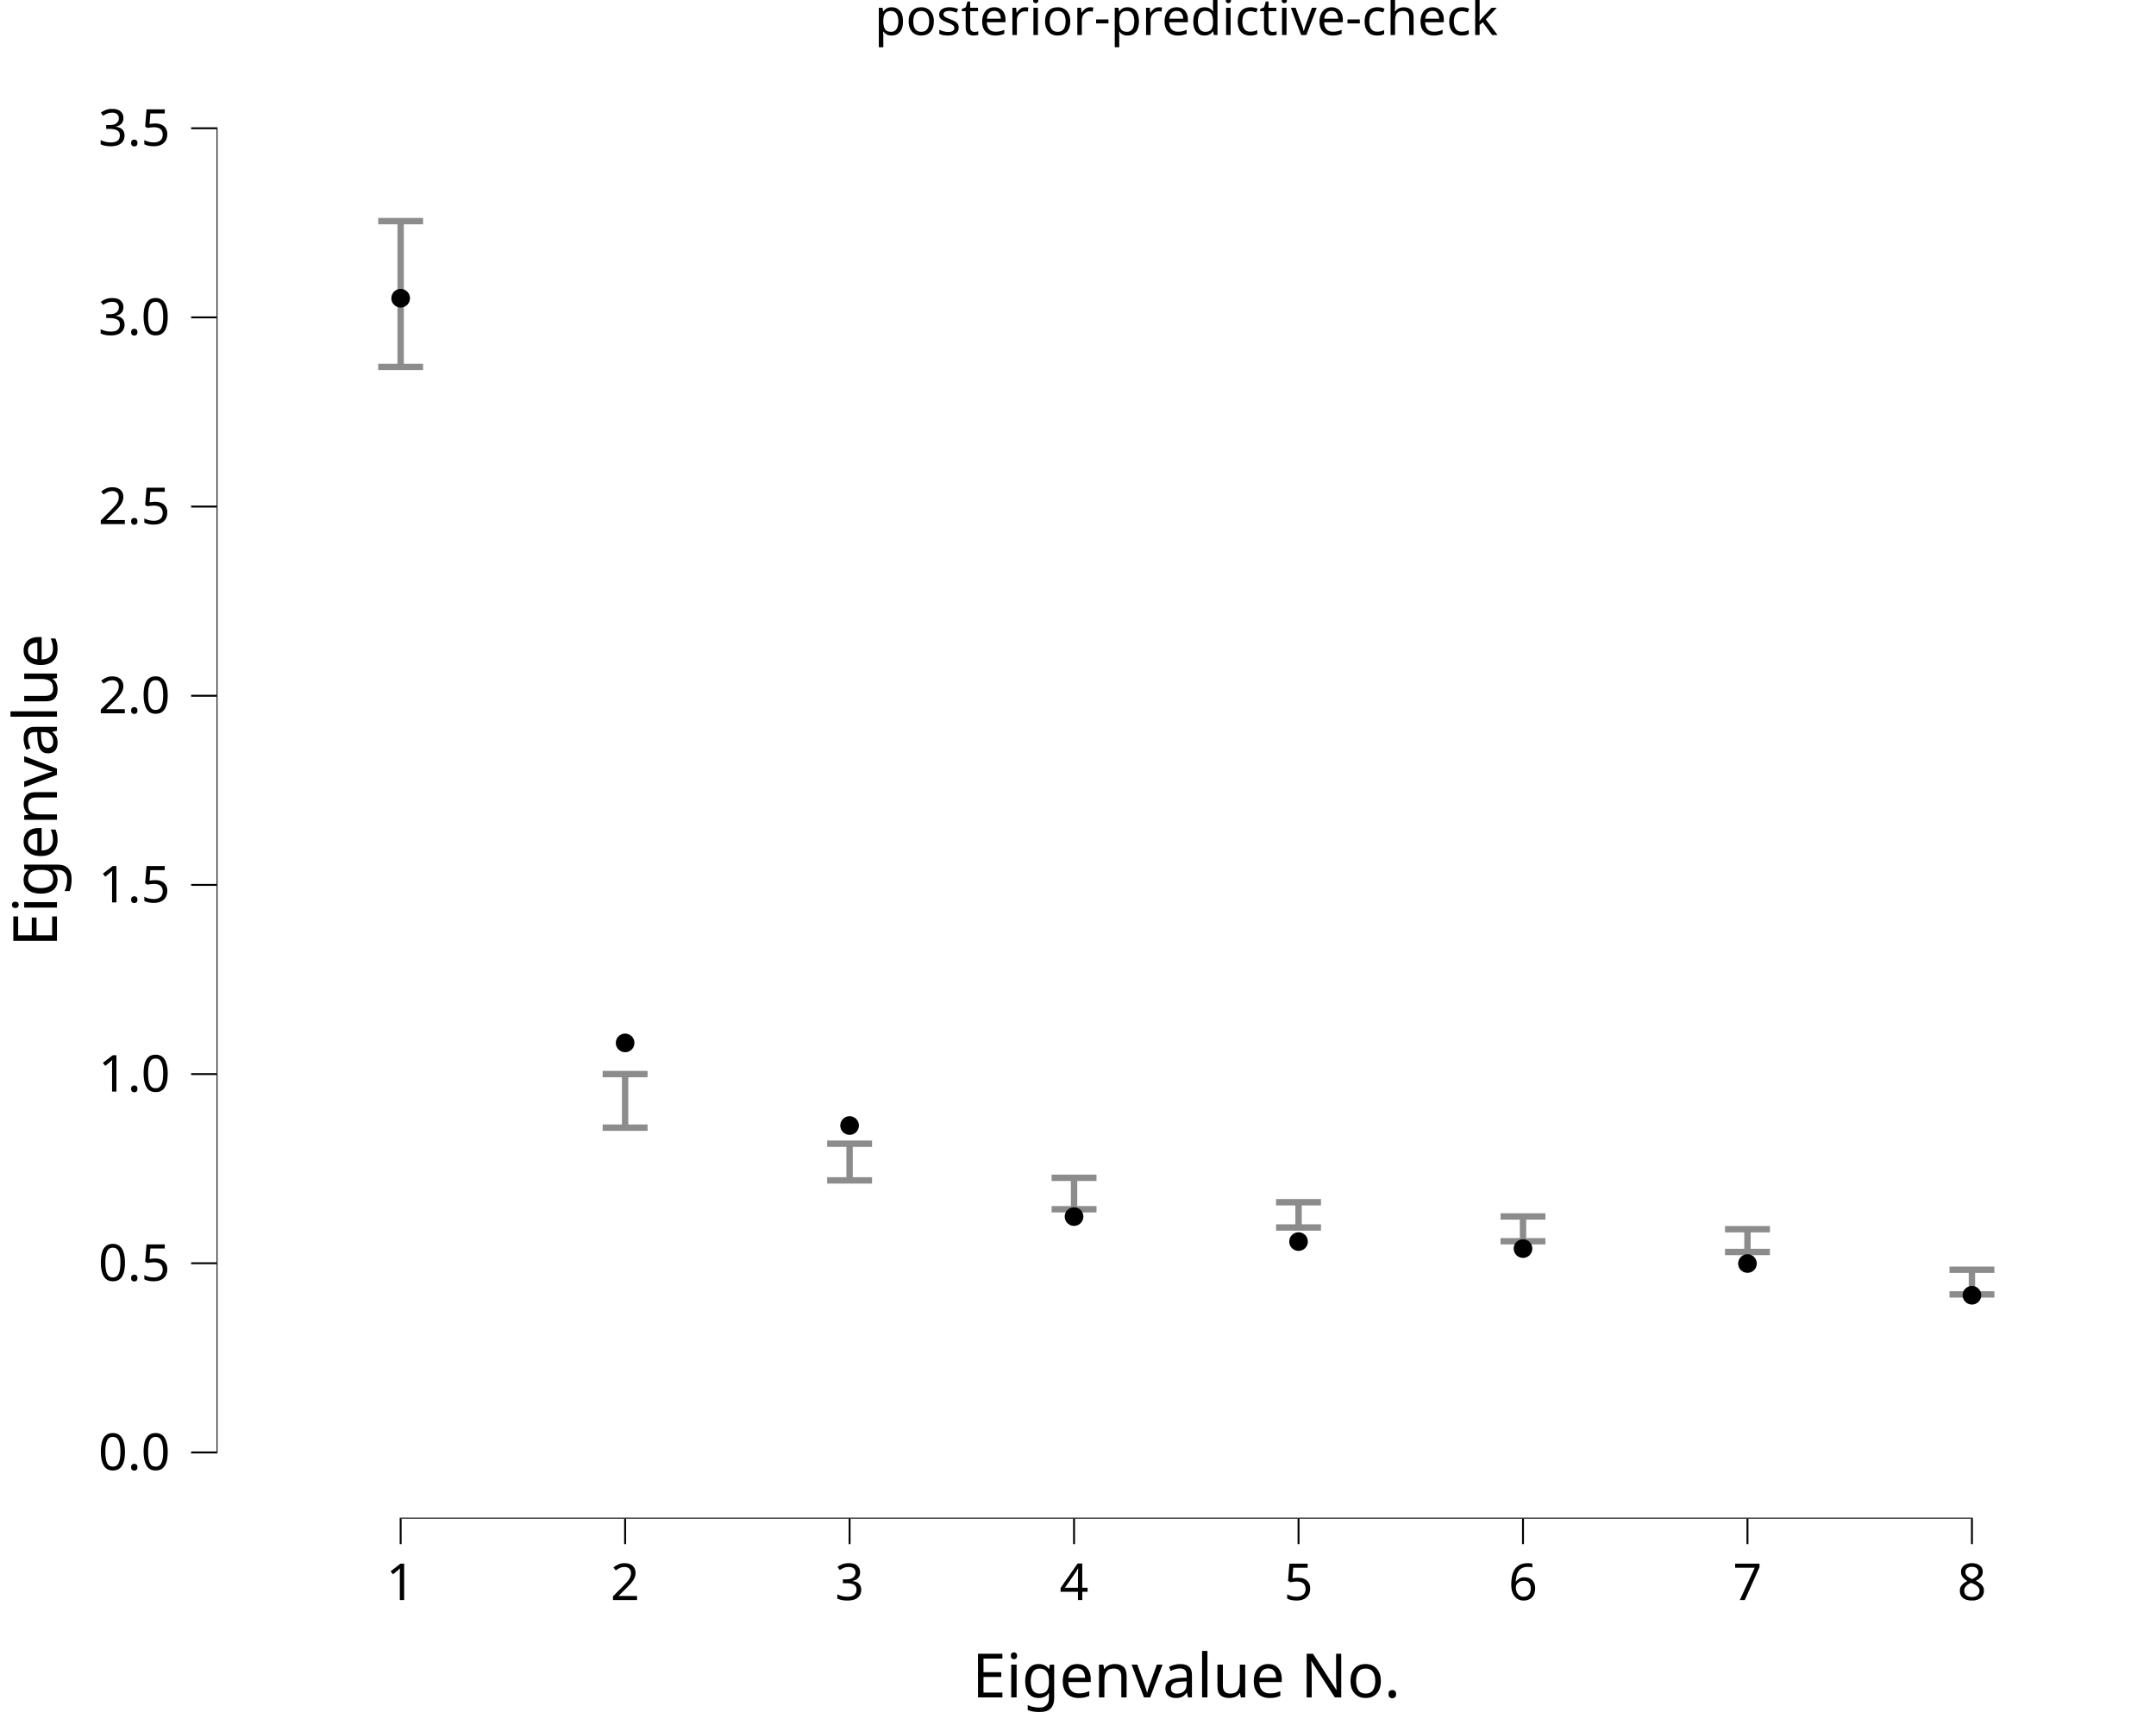
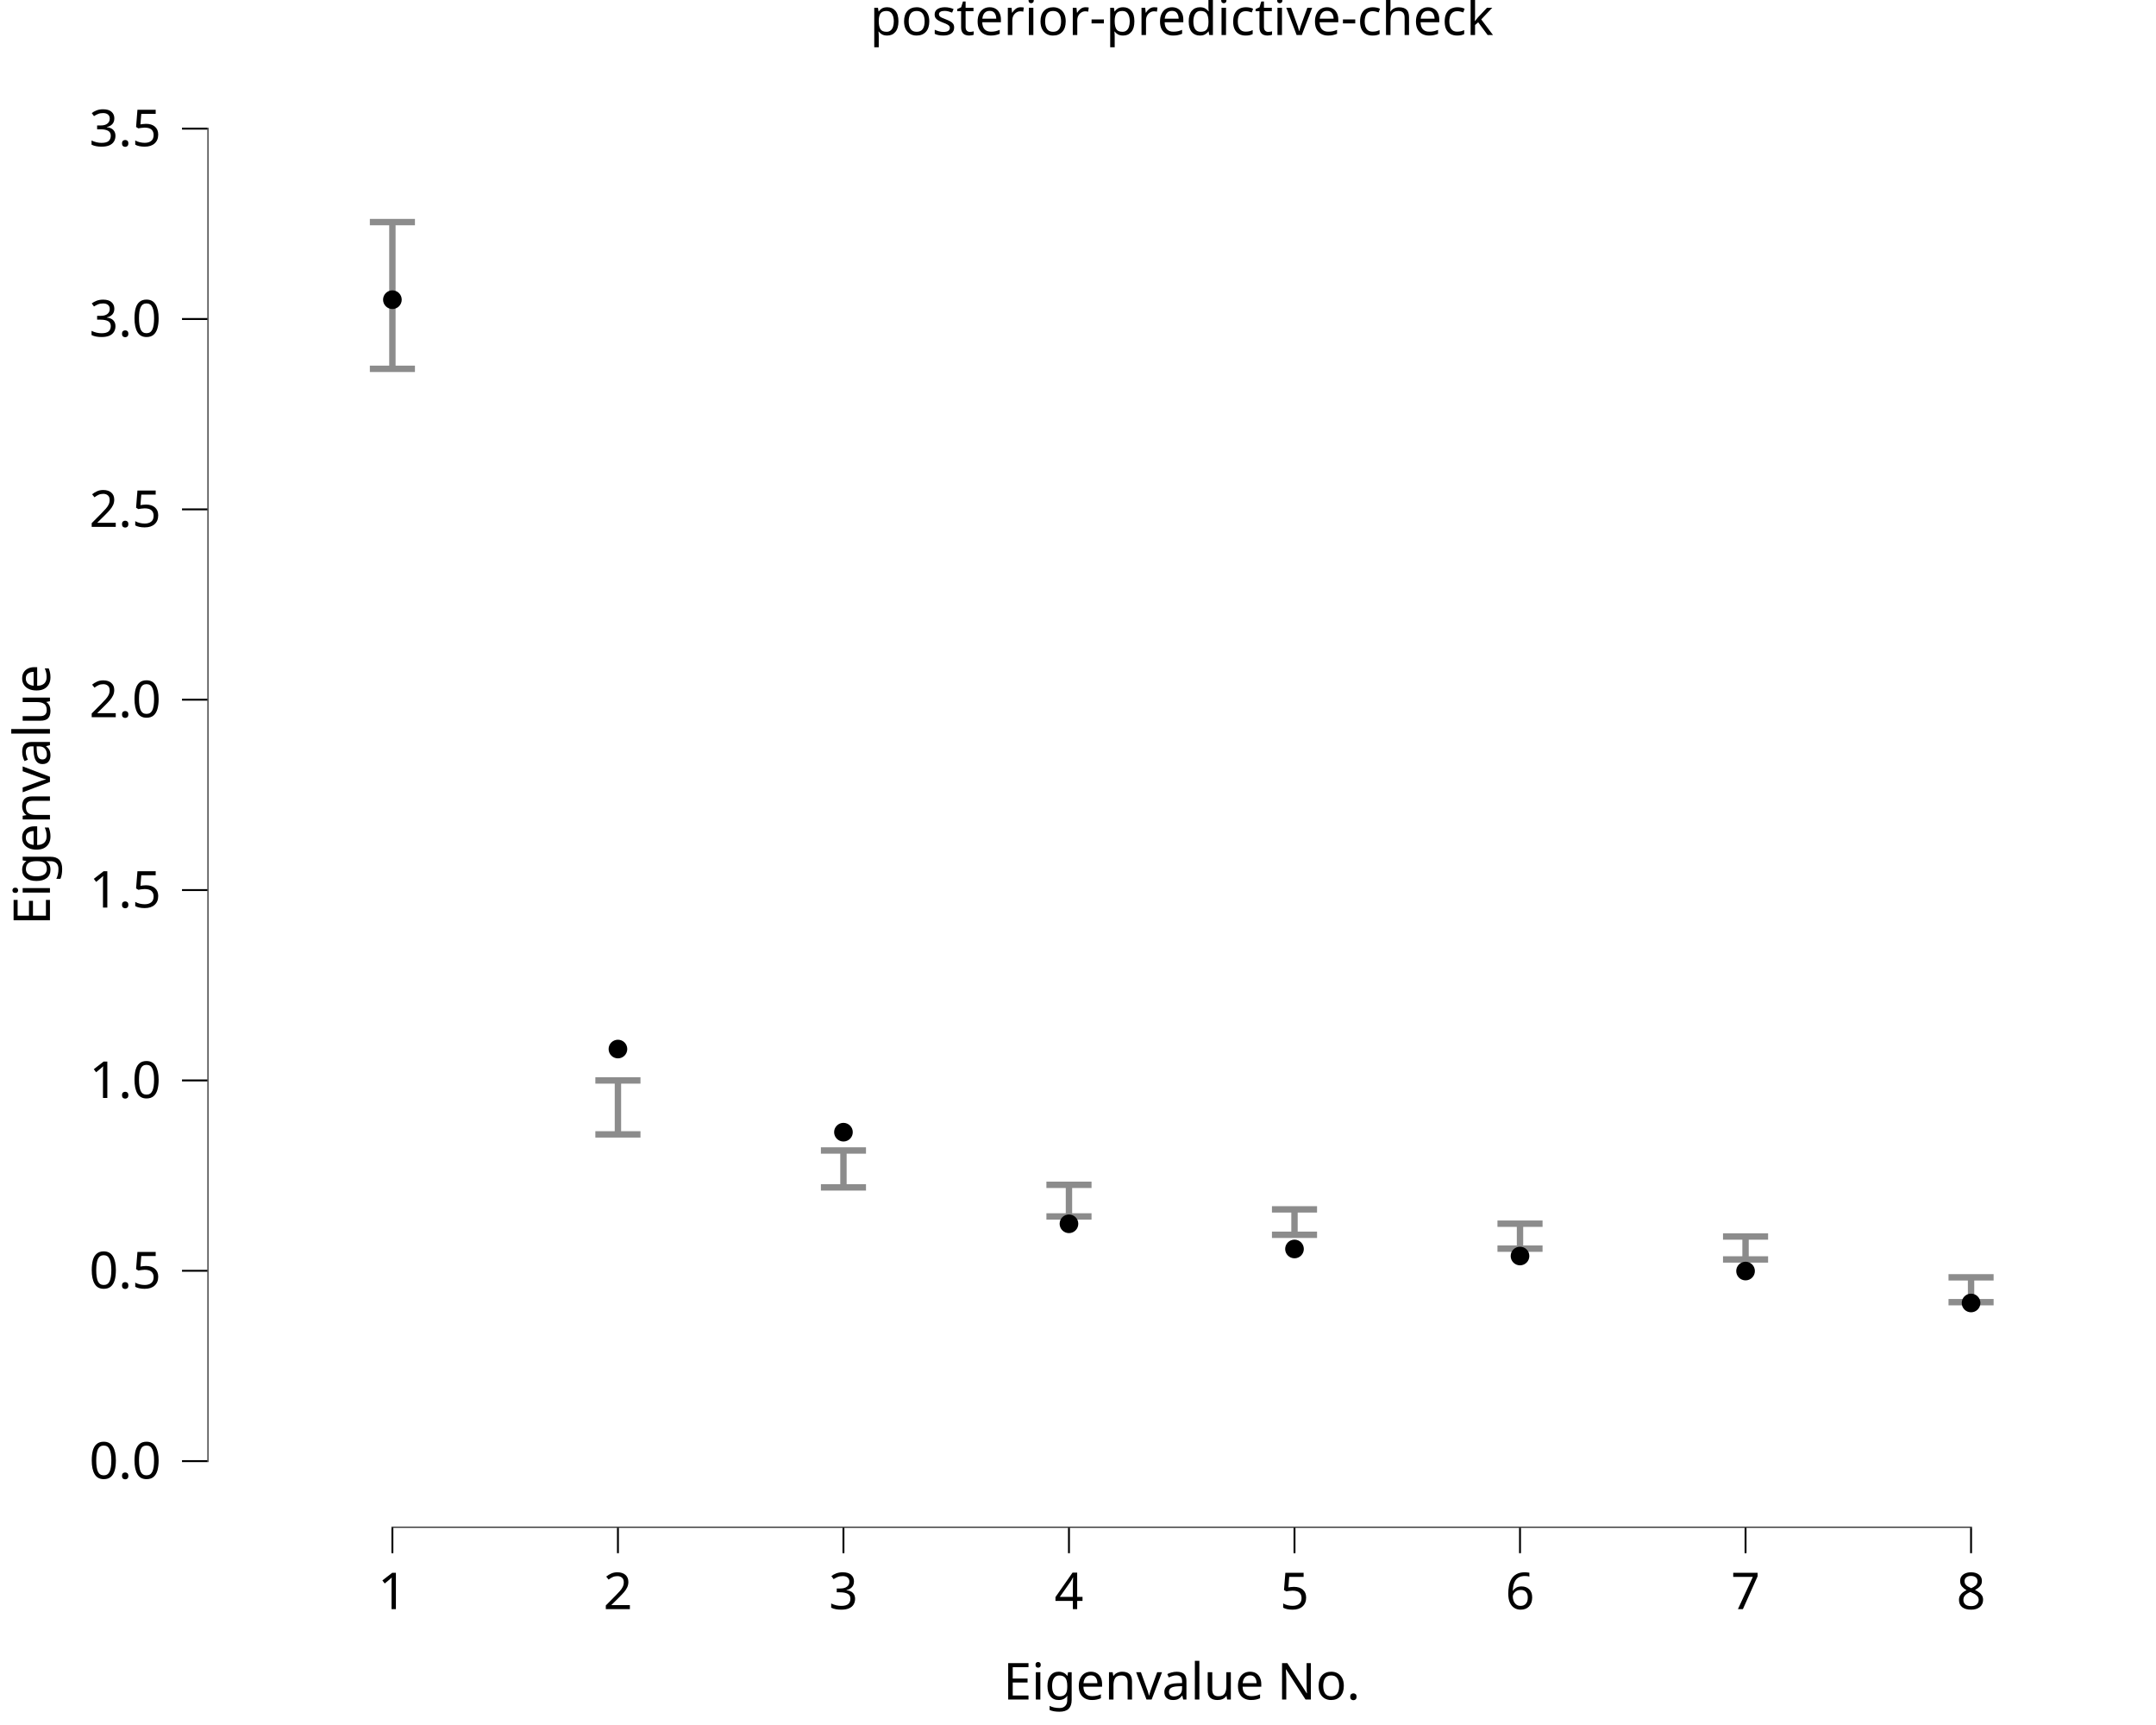
<svg xmlns="http://www.w3.org/2000/svg" class="svglite" data-engine-version="2.0" width="720.00pt" height="576.00pt" viewBox="0 0 720.00 576.00">
  <defs>
    <style type="text/css">
    .svglite line, .svglite polyline, .svglite polygon, .svglite path, .svglite rect, .svglite circle {
      fill: none;
      stroke: #000000;
      stroke-linecap: round;
      stroke-linejoin: round;
      stroke-miterlimit: 10.00;
    }
  </style>
  </defs>
  <rect width="100%" height="100%" style="stroke: none; fill: #FFFFFF;" />
  <defs>
    <clipPath id="cpMC4wMHw3MjAuMDB8MC4wMHw1NzYuMDA=">
      <rect x="0.00" y="0.00" width="720.00" height="576.00" />
    </clipPath>
  </defs>
  <g clip-path="url(#cpMC4wMHw3MjAuMDB8MC4wMHw1NzYuMDA=)">
-     <rect x="0.00" y="0.00" width="720.00" height="576.00" style="stroke-width: 10.67; stroke: none;" />
+     <rect x="-0" y="0.00" width="720.00" height="576.00" style="stroke-width: 10.67; stroke: none;" />
  </g>
  <defs>
-     <clipPath id="cpNzIuMzN8NzIwLjAwfDIwLjcxfDUwNy4wOQ==">
-       <rect x="72.33" y="20.71" width="647.67" height="486.39" />
+     <clipPath id="cpNjkuMjh8NzIwLjAwfDIwLjcxfDUxMC4xNA==">
+       <rect x="69.28" y="20.71" width="650.72" height="489.43" />
    </clipPath>
  </defs>
-   <g clip-path="url(#cpNzIuMzN8NzIwLjAwfDIwLjcxfDUwNy4wOQ==)">
-     <rect x="72.33" y="20.71" width="647.67" height="486.39" style="stroke-width: 10.67; stroke: none;" />
-     <polyline points="126.30,73.83 141.29,73.83 " style="stroke-width: 2.13; stroke: #8C8C8C; stroke-linecap: butt;" />
-     <polyline points="133.80,73.83 133.80,122.52 " style="stroke-width: 2.13; stroke: #8C8C8C; stroke-linecap: butt;" />
-     <polyline points="126.30,122.52 141.29,122.52 " style="stroke-width: 2.13; stroke: #8C8C8C; stroke-linecap: butt;" />
-     <polyline points="201.26,358.65 216.26,358.65 " style="stroke-width: 2.13; stroke: #8C8C8C; stroke-linecap: butt;" />
-     <polyline points="208.76,358.65 208.76,376.55 " style="stroke-width: 2.13; stroke: #8C8C8C; stroke-linecap: butt;" />
-     <polyline points="201.26,376.55 216.26,376.55 " style="stroke-width: 2.13; stroke: #8C8C8C; stroke-linecap: butt;" />
-     <polyline points="276.23,381.90 291.22,381.90 " style="stroke-width: 2.13; stroke: #8C8C8C; stroke-linecap: butt;" />
-     <polyline points="283.72,381.90 283.72,394.15 " style="stroke-width: 2.13; stroke: #8C8C8C; stroke-linecap: butt;" />
-     <polyline points="276.23,394.15 291.22,394.15 " style="stroke-width: 2.13; stroke: #8C8C8C; stroke-linecap: butt;" />
-     <polyline points="351.19,393.29 366.18,393.29 " style="stroke-width: 2.13; stroke: #8C8C8C; stroke-linecap: butt;" />
-     <polyline points="358.68,393.29 358.68,403.78 " style="stroke-width: 2.13; stroke: #8C8C8C; stroke-linecap: butt;" />
-     <polyline points="351.19,403.78 366.18,403.78 " style="stroke-width: 2.13; stroke: #8C8C8C; stroke-linecap: butt;" />
-     <polyline points="426.15,401.44 441.14,401.44 " style="stroke-width: 2.13; stroke: #8C8C8C; stroke-linecap: butt;" />
-     <polyline points="433.65,401.44 433.65,409.87 " style="stroke-width: 2.13; stroke: #8C8C8C; stroke-linecap: butt;" />
-     <polyline points="426.15,409.87 441.14,409.87 " style="stroke-width: 2.13; stroke: #8C8C8C; stroke-linecap: butt;" />
-     <polyline points="501.11,406.19 516.10,406.19 " style="stroke-width: 2.13; stroke: #8C8C8C; stroke-linecap: butt;" />
-     <polyline points="508.61,406.19 508.61,414.47 " style="stroke-width: 2.13; stroke: #8C8C8C; stroke-linecap: butt;" />
-     <polyline points="501.11,414.47 516.10,414.47 " style="stroke-width: 2.13; stroke: #8C8C8C; stroke-linecap: butt;" />
-     <polyline points="576.07,410.44 591.07,410.44 " style="stroke-width: 2.13; stroke: #8C8C8C; stroke-linecap: butt;" />
-     <polyline points="583.57,410.44 583.57,418.06 " style="stroke-width: 2.13; stroke: #8C8C8C; stroke-linecap: butt;" />
-     <polyline points="576.07,418.06 591.07,418.06 " style="stroke-width: 2.13; stroke: #8C8C8C; stroke-linecap: butt;" />
-     <polyline points="651.04,423.98 666.03,423.98 " style="stroke-width: 2.13; stroke: #8C8C8C; stroke-linecap: butt;" />
-     <polyline points="658.53,423.98 658.53,432.23 " style="stroke-width: 2.13; stroke: #8C8C8C; stroke-linecap: butt;" />
-     <polyline points="651.04,432.23 666.03,432.23 " style="stroke-width: 2.13; stroke: #8C8C8C; stroke-linecap: butt;" />
-     <circle cx="133.80" cy="99.58" r="2.76" style="stroke-width: 0.71; fill: #000000;" />
-     <circle cx="208.76" cy="348.24" r="2.76" style="stroke-width: 0.71; fill: #000000;" />
-     <circle cx="283.72" cy="375.83" r="2.76" style="stroke-width: 0.71; fill: #000000;" />
-     <circle cx="358.68" cy="406.23" r="2.76" style="stroke-width: 0.71; fill: #000000;" />
-     <circle cx="433.65" cy="414.58" r="2.76" style="stroke-width: 0.71; fill: #000000;" />
-     <circle cx="508.61" cy="416.92" r="2.76" style="stroke-width: 0.71; fill: #000000;" />
-     <circle cx="583.57" cy="421.91" r="2.76" style="stroke-width: 0.71; fill: #000000;" />
-     <circle cx="658.53" cy="432.50" r="2.76" style="stroke-width: 0.71; fill: #000000;" />
-     <line x1="133.48" y1="507.09" x2="658.85" y2="507.09" style="stroke-width: 0.64; stroke-linecap: butt;" />
-     <line x1="72.33" y1="485.30" x2="72.33" y2="42.50" style="stroke-width: 0.64; stroke-linecap: butt;" />
-     <rect x="72.33" y="20.71" width="647.67" height="486.39" style="stroke-width: 0.00; stroke: none;" />
+   <g clip-path="url(#cpNjkuMjh8NzIwLjAwfDIwLjcxfDUxMC4xNA==)">
+     <rect x="69.28" y="20.71" width="650.72" height="489.43" style="stroke-width: 10.67; stroke: none;" />
+     <polyline points="123.51,74.16 138.57,74.16 " style="stroke-width: 2.13; stroke: #8C8C8C; stroke-linecap: butt;" />
+     <polyline points="131.04,74.16 131.04,123.15 " style="stroke-width: 2.13; stroke: #8C8C8C; stroke-linecap: butt;" />
+     <polyline points="123.51,123.15 138.57,123.15 " style="stroke-width: 2.13; stroke: #8C8C8C; stroke-linecap: butt;" />
+     <polyline points="198.82,360.77 213.89,360.77 " style="stroke-width: 2.13; stroke: #8C8C8C; stroke-linecap: butt;" />
+     <polyline points="206.36,360.77 206.36,378.78 " style="stroke-width: 2.13; stroke: #8C8C8C; stroke-linecap: butt;" />
+     <polyline points="198.82,378.78 213.89,378.78 " style="stroke-width: 2.13; stroke: #8C8C8C; stroke-linecap: butt;" />
+     <polyline points="274.14,384.17 289.20,384.17 " style="stroke-width: 2.13; stroke: #8C8C8C; stroke-linecap: butt;" />
+     <polyline points="281.67,384.17 281.67,396.49 " style="stroke-width: 2.13; stroke: #8C8C8C; stroke-linecap: butt;" />
+     <polyline points="274.14,396.49 289.20,396.49 " style="stroke-width: 2.13; stroke: #8C8C8C; stroke-linecap: butt;" />
+     <polyline points="349.45,395.62 364.52,395.62 " style="stroke-width: 2.13; stroke: #8C8C8C; stroke-linecap: butt;" />
+     <polyline points="356.98,395.62 356.98,406.18 " style="stroke-width: 2.13; stroke: #8C8C8C; stroke-linecap: butt;" />
+     <polyline points="349.45,406.18 364.52,406.18 " style="stroke-width: 2.13; stroke: #8C8C8C; stroke-linecap: butt;" />
+     <polyline points="424.77,403.82 439.83,403.82 " style="stroke-width: 2.13; stroke: #8C8C8C; stroke-linecap: butt;" />
+     <polyline points="432.30,403.82 432.30,412.31 " style="stroke-width: 2.13; stroke: #8C8C8C; stroke-linecap: butt;" />
+     <polyline points="424.77,412.31 439.83,412.31 " style="stroke-width: 2.13; stroke: #8C8C8C; stroke-linecap: butt;" />
+     <polyline points="500.08,408.61 515.14,408.61 " style="stroke-width: 2.13; stroke: #8C8C8C; stroke-linecap: butt;" />
+     <polyline points="507.61,408.61 507.61,416.94 " style="stroke-width: 2.13; stroke: #8C8C8C; stroke-linecap: butt;" />
+     <polyline points="500.08,416.94 515.14,416.94 " style="stroke-width: 2.13; stroke: #8C8C8C; stroke-linecap: butt;" />
+     <polyline points="575.40,412.88 590.46,412.88 " style="stroke-width: 2.13; stroke: #8C8C8C; stroke-linecap: butt;" />
+     <polyline points="582.93,412.88 582.93,420.55 " style="stroke-width: 2.13; stroke: #8C8C8C; stroke-linecap: butt;" />
+     <polyline points="575.40,420.55 590.46,420.55 " style="stroke-width: 2.13; stroke: #8C8C8C; stroke-linecap: butt;" />
+     <polyline points="650.71,426.51 665.77,426.51 " style="stroke-width: 2.13; stroke: #8C8C8C; stroke-linecap: butt;" />
+     <polyline points="658.24,426.51 658.24,434.81 " style="stroke-width: 2.13; stroke: #8C8C8C; stroke-linecap: butt;" />
+     <polyline points="650.71,434.81 665.77,434.81 " style="stroke-width: 2.13; stroke: #8C8C8C; stroke-linecap: butt;" />
+     <circle cx="131.04" cy="100.07" r="2.76" style="stroke-width: 0.71; fill: #000000;" />
+     <circle cx="206.36" cy="350.29" r="2.76" style="stroke-width: 0.71; fill: #000000;" />
+     <circle cx="281.67" cy="378.05" r="2.76" style="stroke-width: 0.71; fill: #000000;" />
+     <circle cx="356.98" cy="408.64" r="2.76" style="stroke-width: 0.71; fill: #000000;" />
+     <circle cx="432.30" cy="417.05" r="2.76" style="stroke-width: 0.71; fill: #000000;" />
+     <circle cx="507.61" cy="419.40" r="2.76" style="stroke-width: 0.71; fill: #000000;" />
+     <circle cx="582.93" cy="424.42" r="2.76" style="stroke-width: 0.71; fill: #000000;" />
+     <circle cx="658.24" cy="435.08" r="2.76" style="stroke-width: 0.71; fill: #000000;" />
+     <line x1="130.72" y1="510.14" x2="658.56" y2="510.14" style="stroke-width: 0.64; stroke-linecap: butt;" />
+     <line x1="69.28" y1="488.21" x2="69.28" y2="42.64" style="stroke-width: 0.64; stroke-linecap: butt;" />
+     <rect x="69.28" y="20.71" width="650.72" height="489.43" style="stroke-width: 0.00; stroke: none;" />
  </g>
  <g clip-path="url(#cpMC4wMHw3MjAuMDB8MC4wMHw1NzYuMDA=)">
-     <polyline points="72.33,507.09 72.33,20.71 " style="stroke-width: 0.00; stroke: none; stroke-linecap: butt;" />
-     <text x="56.85" y="490.84" text-anchor="end" style="font-size: 17.00px; font-family: sans;" textLength="23.63px" lengthAdjust="spacingAndGlyphs">0.0</text>
-     <text x="56.85" y="427.67" text-anchor="end" style="font-size: 17.00px; font-family: sans;" textLength="23.63px" lengthAdjust="spacingAndGlyphs">0.5</text>
-     <text x="56.85" y="364.50" text-anchor="end" style="font-size: 17.00px; font-family: sans;" textLength="23.63px" lengthAdjust="spacingAndGlyphs">1.0</text>
-     <text x="56.85" y="301.33" text-anchor="end" style="font-size: 17.00px; font-family: sans;" textLength="23.63px" lengthAdjust="spacingAndGlyphs">1.5</text>
-     <text x="56.85" y="238.17" text-anchor="end" style="font-size: 17.00px; font-family: sans;" textLength="23.63px" lengthAdjust="spacingAndGlyphs">2.0</text>
-     <text x="56.85" y="175.00" text-anchor="end" style="font-size: 17.00px; font-family: sans;" textLength="23.63px" lengthAdjust="spacingAndGlyphs">2.5</text>
-     <text x="56.85" y="111.83" text-anchor="end" style="font-size: 17.00px; font-family: sans;" textLength="23.63px" lengthAdjust="spacingAndGlyphs">3.0</text>
-     <text x="56.85" y="48.67" text-anchor="end" style="font-size: 17.00px; font-family: sans;" textLength="23.63px" lengthAdjust="spacingAndGlyphs">3.5</text>
-     <polyline points="63.83,484.99 72.33,484.99 " style="stroke-width: 0.64; stroke-linecap: butt;" />
-     <polyline points="63.83,421.82 72.33,421.82 " style="stroke-width: 0.64; stroke-linecap: butt;" />
-     <polyline points="63.83,358.65 72.33,358.65 " style="stroke-width: 0.64; stroke-linecap: butt;" />
-     <polyline points="63.83,295.48 72.33,295.48 " style="stroke-width: 0.64; stroke-linecap: butt;" />
-     <polyline points="63.83,232.32 72.33,232.32 " style="stroke-width: 0.64; stroke-linecap: butt;" />
-     <polyline points="63.83,169.15 72.33,169.15 " style="stroke-width: 0.64; stroke-linecap: butt;" />
-     <polyline points="63.83,105.98 72.33,105.98 " style="stroke-width: 0.64; stroke-linecap: butt;" />
-     <polyline points="63.83,42.82 72.33,42.82 " style="stroke-width: 0.64; stroke-linecap: butt;" />
-     <polyline points="72.33,507.09 720.00,507.09 " style="stroke-width: 0.00; stroke: none; stroke-linecap: butt;" />
-     <polyline points="133.80,515.60 133.80,507.09 " style="stroke-width: 0.64; stroke-linecap: butt;" />
-     <polyline points="208.76,515.60 208.76,507.09 " style="stroke-width: 0.64; stroke-linecap: butt;" />
-     <polyline points="283.72,515.60 283.72,507.09 " style="stroke-width: 0.64; stroke-linecap: butt;" />
-     <polyline points="358.68,515.60 358.68,507.09 " style="stroke-width: 0.64; stroke-linecap: butt;" />
-     <polyline points="433.65,515.60 433.65,507.09 " style="stroke-width: 0.64; stroke-linecap: butt;" />
-     <polyline points="508.61,515.60 508.61,507.09 " style="stroke-width: 0.64; stroke-linecap: butt;" />
-     <polyline points="583.57,515.60 583.57,507.09 " style="stroke-width: 0.64; stroke-linecap: butt;" />
-     <polyline points="658.53,515.60 658.53,507.09 " style="stroke-width: 0.64; stroke-linecap: butt;" />
-     <text x="133.80" y="534.27" text-anchor="middle" style="font-size: 17.00px; font-family: sans;" textLength="9.46px" lengthAdjust="spacingAndGlyphs">1</text>
-     <text x="208.76" y="534.27" text-anchor="middle" style="font-size: 17.00px; font-family: sans;" textLength="9.46px" lengthAdjust="spacingAndGlyphs">2</text>
-     <text x="283.72" y="534.27" text-anchor="middle" style="font-size: 17.00px; font-family: sans;" textLength="9.46px" lengthAdjust="spacingAndGlyphs">3</text>
-     <text x="358.68" y="534.27" text-anchor="middle" style="font-size: 17.00px; font-family: sans;" textLength="9.46px" lengthAdjust="spacingAndGlyphs">4</text>
-     <text x="433.65" y="534.27" text-anchor="middle" style="font-size: 17.00px; font-family: sans;" textLength="9.46px" lengthAdjust="spacingAndGlyphs">5</text>
-     <text x="508.61" y="534.27" text-anchor="middle" style="font-size: 17.00px; font-family: sans;" textLength="9.46px" lengthAdjust="spacingAndGlyphs">6</text>
-     <text x="583.57" y="534.27" text-anchor="middle" style="font-size: 17.00px; font-family: sans;" textLength="9.46px" lengthAdjust="spacingAndGlyphs">7</text>
-     <text x="658.53" y="534.27" text-anchor="middle" style="font-size: 17.00px; font-family: sans;" textLength="9.46px" lengthAdjust="spacingAndGlyphs">8</text>
-     <text x="396.16" y="566.78" text-anchor="middle" style="font-size: 20.40px; font-family: sans;" textLength="138.37px" lengthAdjust="spacingAndGlyphs">Eigenvalue No.</text>
-     <text transform="translate(19.02,263.90) rotate(-90)" text-anchor="middle" style="font-size: 20.40px; font-family: sans;" textLength="100.96px" lengthAdjust="spacingAndGlyphs">Eigenvalue</text>
-     <text x="396.16" y="11.70" text-anchor="middle" style="font-size: 17.00px; font-family: sans;" textLength="194.67px" lengthAdjust="spacingAndGlyphs">posterior-predictive-check</text>
+     <polyline points="69.28,510.14 69.28,20.71 " style="stroke-width: 0.00; stroke: none; stroke-linecap: butt;" />
+     <text x="53.81" y="493.74" text-anchor="end" style="font-size: 17.00px; font-family: sans;" textLength="23.63px" lengthAdjust="spacingAndGlyphs">0.0</text>
+     <text x="53.81" y="430.18" text-anchor="end" style="font-size: 17.00px; font-family: sans;" textLength="23.63px" lengthAdjust="spacingAndGlyphs">0.5</text>
+     <text x="53.81" y="366.62" text-anchor="end" style="font-size: 17.00px; font-family: sans;" textLength="23.63px" lengthAdjust="spacingAndGlyphs">1.0</text>
+     <text x="53.81" y="303.05" text-anchor="end" style="font-size: 17.00px; font-family: sans;" textLength="23.63px" lengthAdjust="spacingAndGlyphs">1.5</text>
+     <text x="53.81" y="239.49" text-anchor="end" style="font-size: 17.00px; font-family: sans;" textLength="23.63px" lengthAdjust="spacingAndGlyphs">2.0</text>
+     <text x="53.81" y="175.93" text-anchor="end" style="font-size: 17.00px; font-family: sans;" textLength="23.63px" lengthAdjust="spacingAndGlyphs">2.5</text>
+     <text x="53.81" y="112.37" text-anchor="end" style="font-size: 17.00px; font-family: sans;" textLength="23.63px" lengthAdjust="spacingAndGlyphs">3.0</text>
+     <text x="53.81" y="48.80" text-anchor="end" style="font-size: 17.00px; font-family: sans;" textLength="23.63px" lengthAdjust="spacingAndGlyphs">3.5</text>
+     <polyline points="60.78,487.89 69.28,487.89 " style="stroke-width: 0.64; stroke-linecap: butt;" />
+     <polyline points="60.78,424.33 69.28,424.33 " style="stroke-width: 0.64; stroke-linecap: butt;" />
+     <polyline points="60.78,360.77 69.28,360.77 " style="stroke-width: 0.64; stroke-linecap: butt;" />
+     <polyline points="60.78,297.21 69.28,297.21 " style="stroke-width: 0.64; stroke-linecap: butt;" />
+     <polyline points="60.78,233.64 69.28,233.64 " style="stroke-width: 0.64; stroke-linecap: butt;" />
+     <polyline points="60.78,170.08 69.28,170.08 " style="stroke-width: 0.64; stroke-linecap: butt;" />
+     <polyline points="60.78,106.52 69.28,106.52 " style="stroke-width: 0.64; stroke-linecap: butt;" />
+     <polyline points="60.78,42.95 69.28,42.95 " style="stroke-width: 0.64; stroke-linecap: butt;" />
+     <polyline points="69.28,510.14 720.00,510.14 " style="stroke-width: 0.00; stroke: none; stroke-linecap: butt;" />
+     <polyline points="131.04,518.64 131.04,510.14 " style="stroke-width: 0.64; stroke-linecap: butt;" />
+     <polyline points="206.36,518.64 206.36,510.14 " style="stroke-width: 0.64; stroke-linecap: butt;" />
+     <polyline points="281.67,518.64 281.67,510.14 " style="stroke-width: 0.64; stroke-linecap: butt;" />
+     <polyline points="356.98,518.64 356.98,510.14 " style="stroke-width: 0.64; stroke-linecap: butt;" />
+     <polyline points="432.30,518.64 432.30,510.14 " style="stroke-width: 0.64; stroke-linecap: butt;" />
+     <polyline points="507.61,518.64 507.61,510.14 " style="stroke-width: 0.64; stroke-linecap: butt;" />
+     <polyline points="582.93,518.64 582.93,510.14 " style="stroke-width: 0.64; stroke-linecap: butt;" />
+     <polyline points="658.24,518.64 658.24,510.14 " style="stroke-width: 0.64; stroke-linecap: butt;" />
+     <text x="131.04" y="537.32" text-anchor="middle" style="font-size: 17.00px; font-family: sans;" textLength="9.46px" lengthAdjust="spacingAndGlyphs">1</text>
+     <text x="206.36" y="537.32" text-anchor="middle" style="font-size: 17.00px; font-family: sans;" textLength="9.46px" lengthAdjust="spacingAndGlyphs">2</text>
+     <text x="281.67" y="537.32" text-anchor="middle" style="font-size: 17.00px; font-family: sans;" textLength="9.46px" lengthAdjust="spacingAndGlyphs">3</text>
+     <text x="356.98" y="537.32" text-anchor="middle" style="font-size: 17.00px; font-family: sans;" textLength="9.46px" lengthAdjust="spacingAndGlyphs">4</text>
+     <text x="432.30" y="537.32" text-anchor="middle" style="font-size: 17.00px; font-family: sans;" textLength="9.46px" lengthAdjust="spacingAndGlyphs">5</text>
+     <text x="507.61" y="537.32" text-anchor="middle" style="font-size: 17.00px; font-family: sans;" textLength="9.46px" lengthAdjust="spacingAndGlyphs">6</text>
+     <text x="582.93" y="537.32" text-anchor="middle" style="font-size: 17.00px; font-family: sans;" textLength="9.46px" lengthAdjust="spacingAndGlyphs">7</text>
+     <text x="658.24" y="537.32" text-anchor="middle" style="font-size: 17.00px; font-family: sans;" textLength="9.46px" lengthAdjust="spacingAndGlyphs">8</text>
+     <text x="394.64" y="567.49" text-anchor="middle" style="font-size: 17.00px; font-family: sans;" textLength="115.31px" lengthAdjust="spacingAndGlyphs">Eigenvalue No.</text>
+     <text transform="translate(16.68,265.42) rotate(-90)" text-anchor="middle" style="font-size: 17.00px; font-family: sans;" textLength="84.13px" lengthAdjust="spacingAndGlyphs">Eigenvalue</text>
+     <text x="394.64" y="11.70" text-anchor="middle" style="font-size: 17.00px; font-family: sans;" textLength="194.67px" lengthAdjust="spacingAndGlyphs">posterior-predictive-check</text>
  </g>
</svg>
